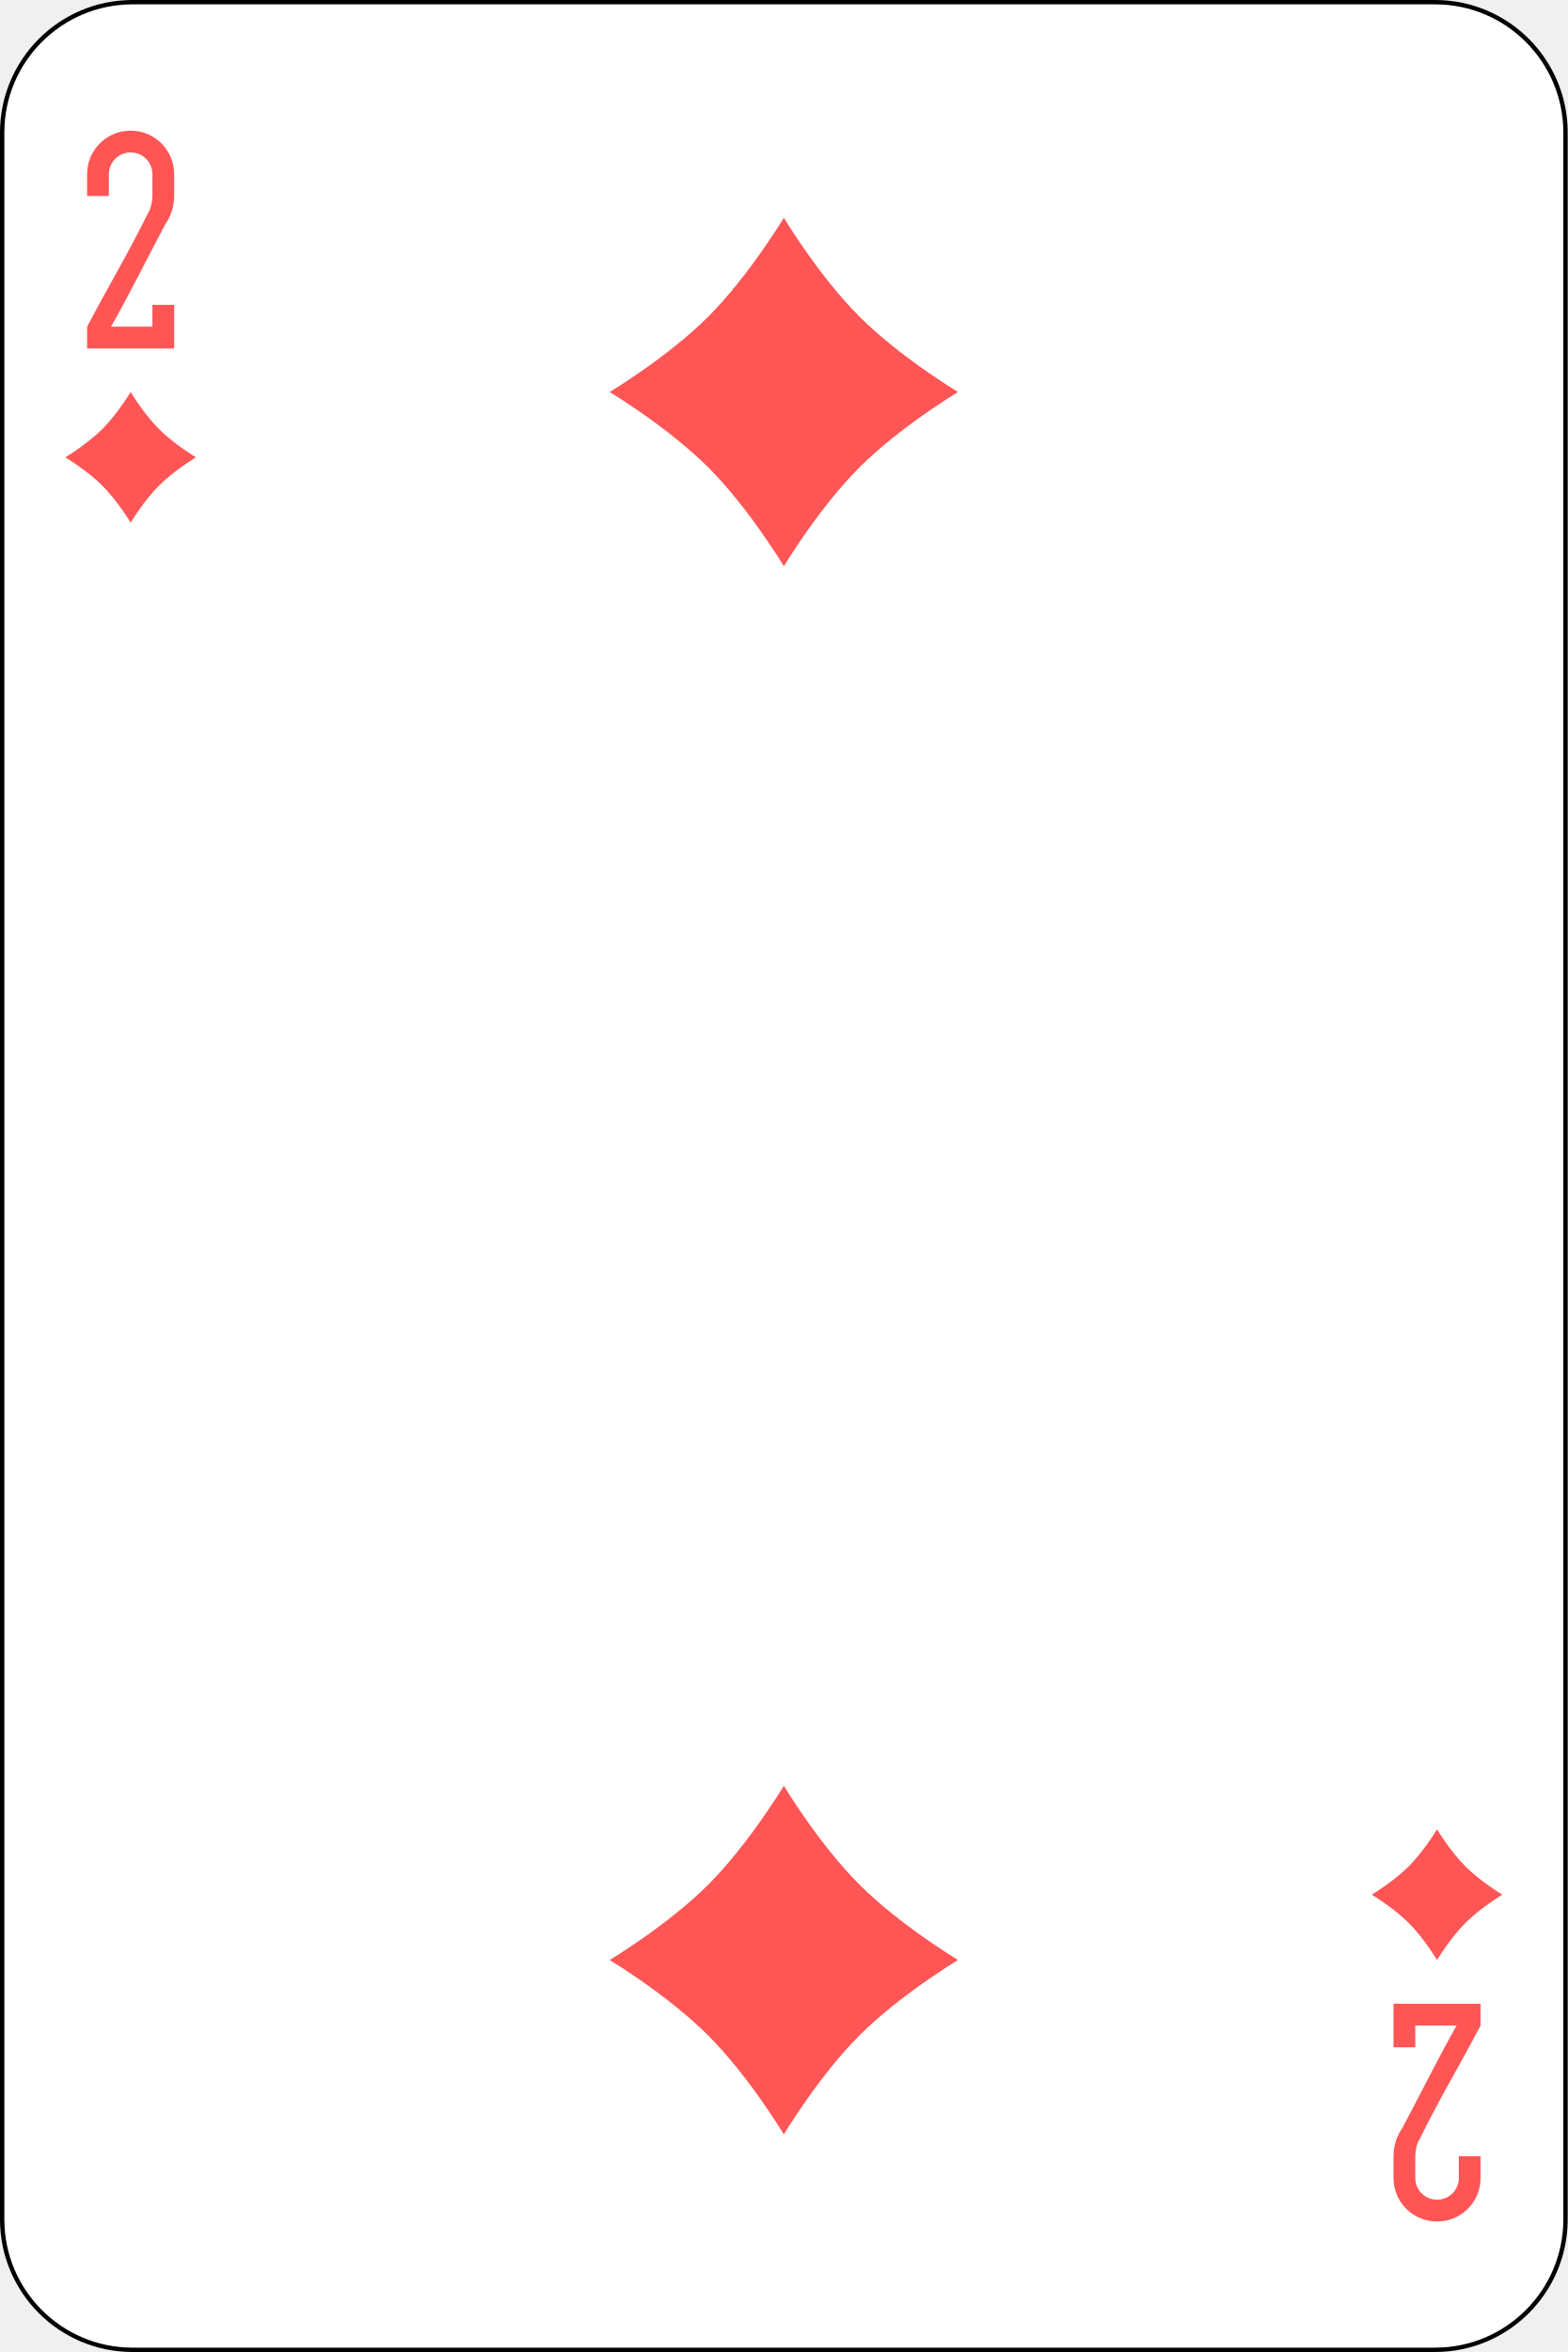
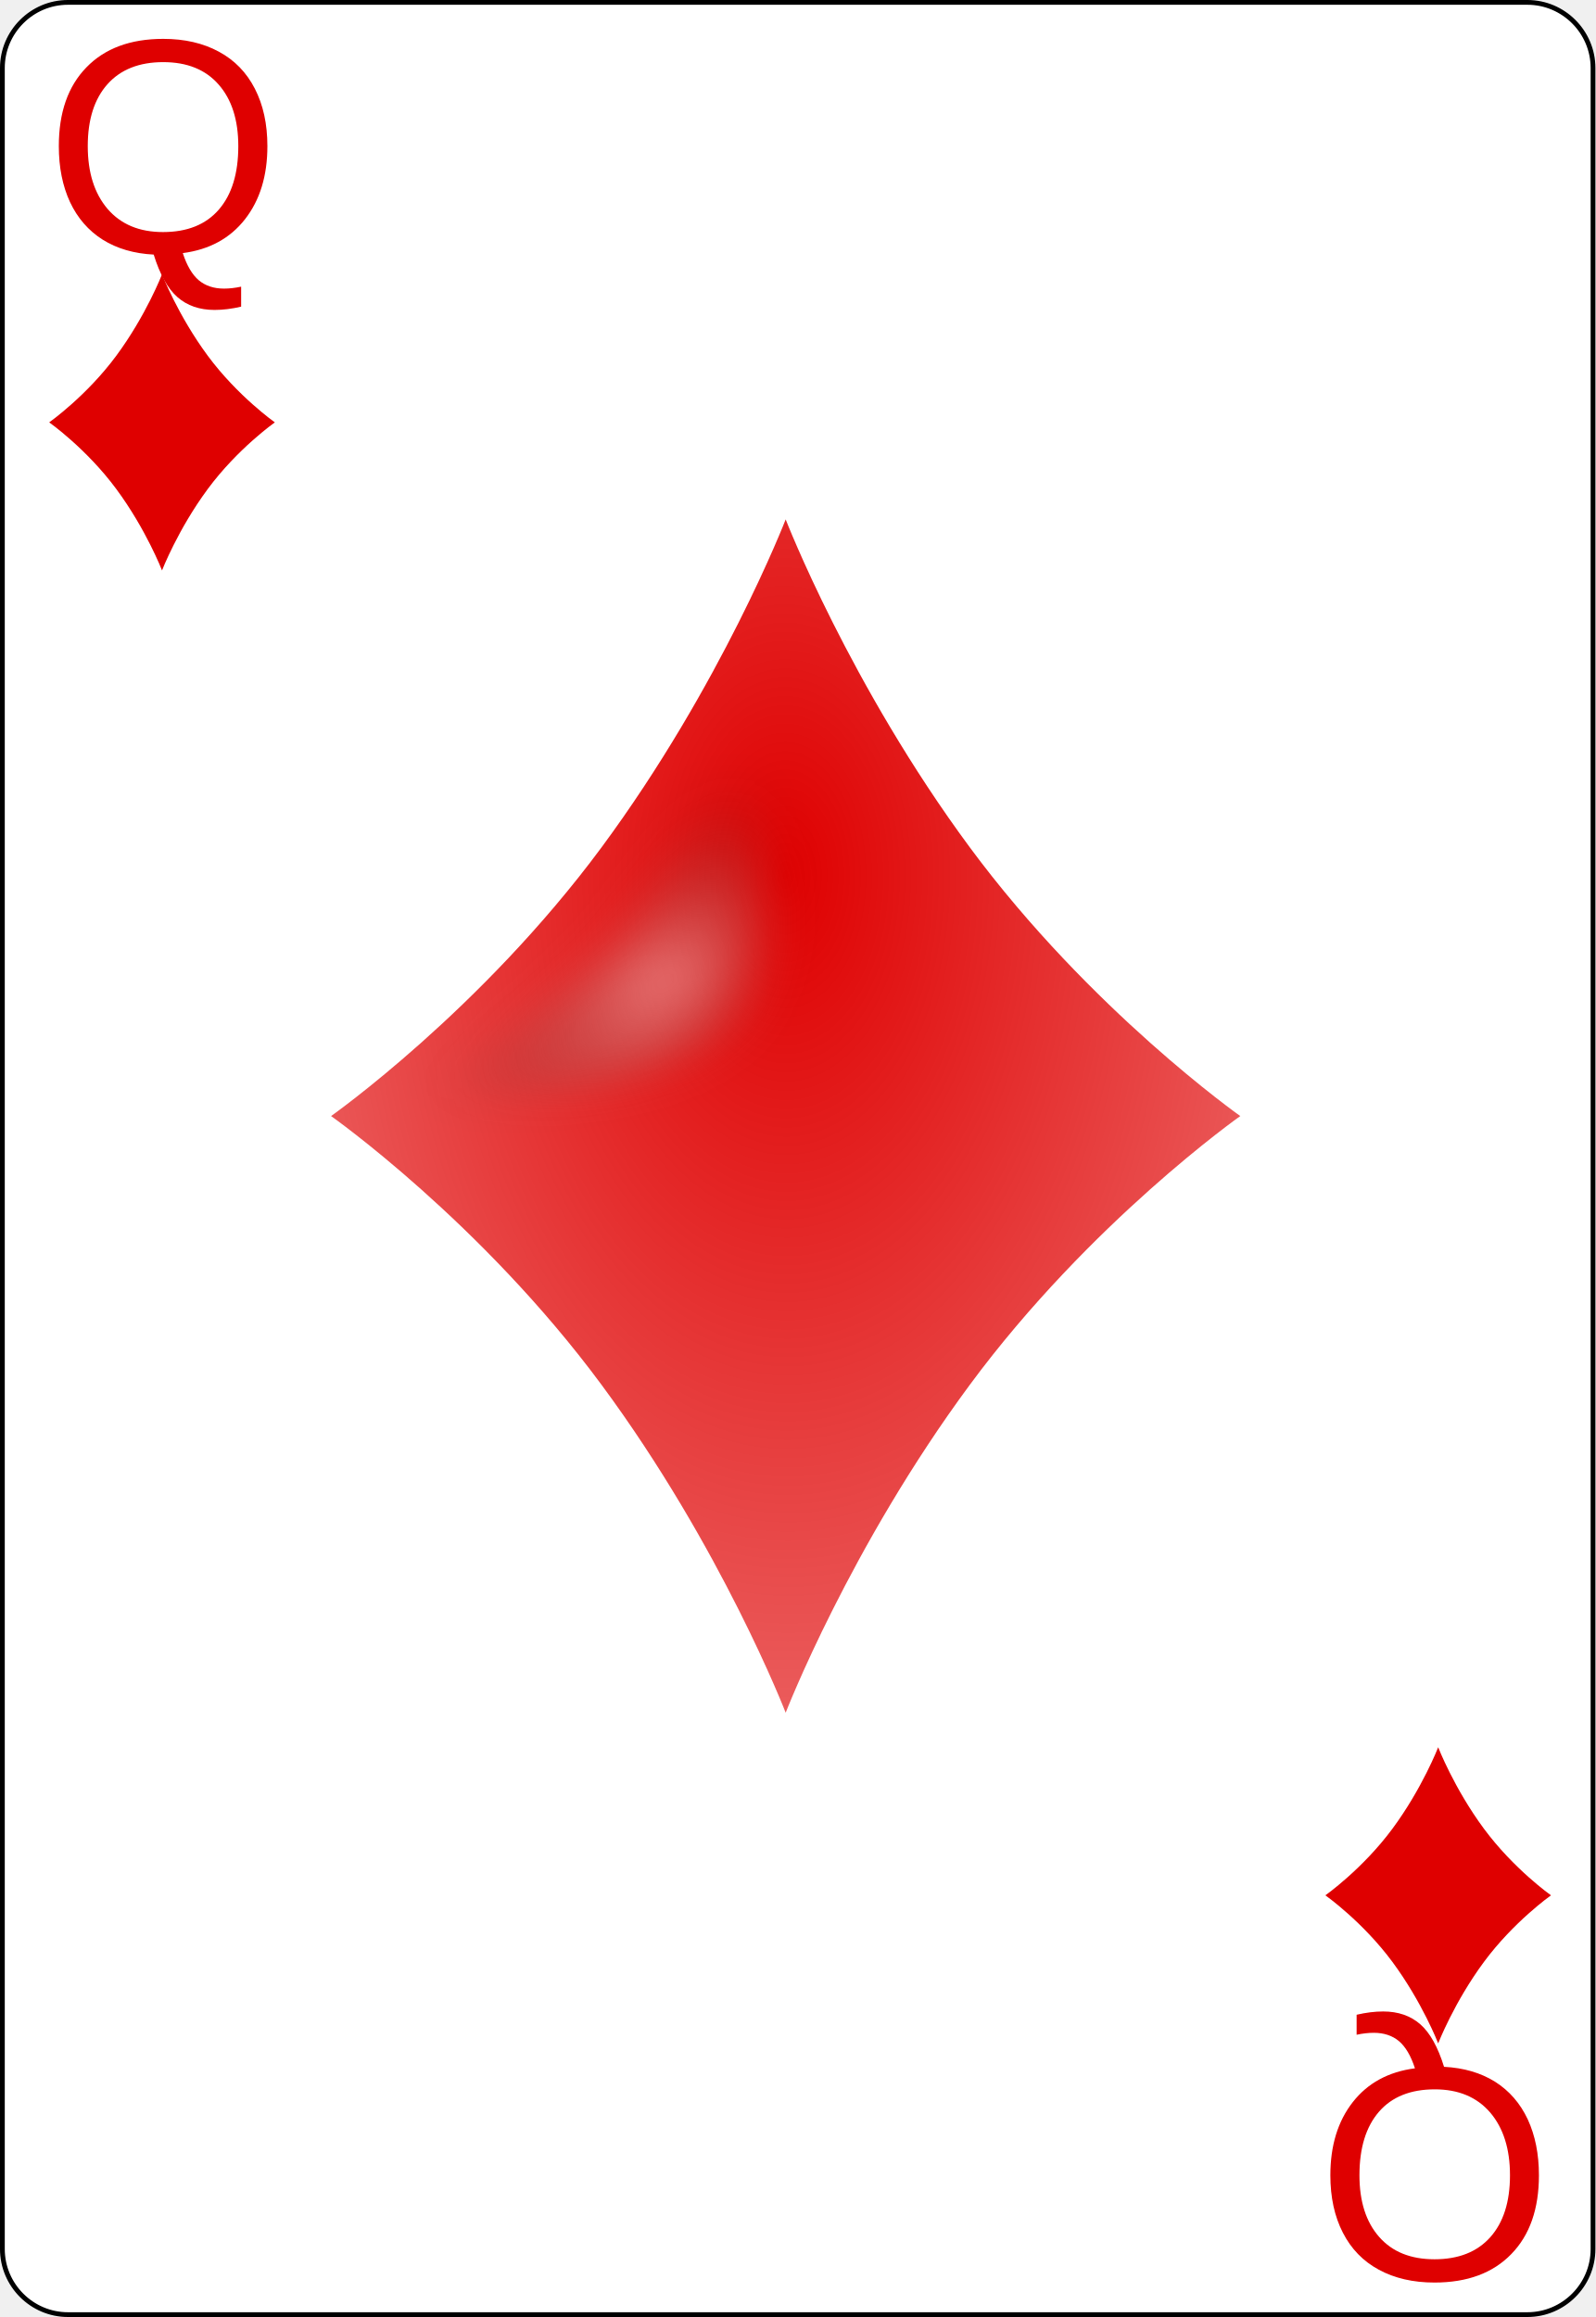
- <svg xmlns="http://www.w3.org/2000/svg" id="svg3748" viewBox="0 0 360 540" version="1.1" height="540" width="360">
-   <defs id="defs3752" />
-   <g transform="translate(0,-512.36)" id="two_of_diamonds">
-     <rect fill="#fff" x="0.5" y="512.86" stroke="#000" width="359" height="539" rx="29.944" id="rect86" />
-     <g fill="#f55" id="g88">
-       <path d="m 180,562.36 c 0,0 8,13.333 17.333,22.667 9.333,9.333 22.667,17.333 22.667,17.333 0,0 -13.333,8 -22.667,17.333 -9.33,9.34 -17.33,22.67 -17.33,22.67 0,0 -8,-13.333 -17.333,-22.667 -9.34,-9.33 -22.67,-17.33 -22.67,-17.33 0,0 13.333,-8 22.667,-17.333 9.33,-9.34 17.33,-22.67 17.33,-22.67" id="path90" />
-       <path d="m 180,922.36 c 0,0 8,13.333 17.333,22.667 9.333,9.333 22.667,17.333 22.667,17.333 0,0 -13.333,8 -22.667,17.333 -9.33,9.34 -17.33,22.71 -17.33,22.71 0,0 -8,-13.333 -17.333,-22.667 -9.34,-9.37 -22.67,-17.37 -22.67,-17.37 0,0 13.333,-8 22.667,-17.333 9.33,-9.34 17.33,-22.67 17.33,-22.67" id="path92" />
-       <path d="m 330,932.36 c 0,0 3,5 6.5,8.5 3.5,3.5 8.5,6.5 8.5,6.5 0,0 -5,3 -8.5,6.5 -3.5,3.5 -6.5,8.5 -6.5,8.5 0,0 -3,-5 -6.5,-8.5 -3.5,-3.5 -8.5,-6.5 -8.5,-6.5 0,0 5,-3 8.5,-6.5 3.5,-3.5 6.5,-8.5 6.5,-8.5" id="path94" />
-       <path d="m 30,602.36 c 0,0 3,5 6.5,8.5 3.5,3.5 8.5,6.5 8.5,6.5 0,0 -5,3 -8.5,6.5 -3.5,3.5 -6.5,8.5 -6.5,8.5 0,0 -3,-5 -6.5,-8.5 -3.5,-3.5 -8.5,-6.5 -8.5,-6.5 0,0 5,-3 8.5,-6.5 3.5,-3.5 6.5,-8.5 6.5,-8.5" id="path96" />
-       <path d="m 30,542.36 c -5.54,0 -10,4.46 -10,10 v 5 h 5 v -5 c 0,-2.77 2.23,-5 5,-5 2.77,0 5,2.23 5,5 v 5 c 0,1.128 -0.375,3.065 -1,3.9 -4.463,9.104 -9.278,17.13 -14,26.1 v 5 h 20 v -10 h -5 v 5 h -9.5 c 4.489,-7.915 8.218,-15.572 12.5,-23.6 1.25,-1.669 2,-4.145 2,-6.4 v -5 c 0,-5.54 -4.46,-10 -10,-10" id="path98" />
-       <path d="m 330,1022.4 c 5.54,0 10,-4.46 10,-10 v -5 h -5 v 5 c 0,2.77 -2.23,5 -5,5 -2.77,0 -5,-2.23 -5,-5 v -5 c 0,-1.128 0.375,-3.065 1,-3.9 4.463,-9.104 9.278,-17.13 14,-26.1 v -5 h -20 v 10 h 5 v -5 h 9.5 c -4.489,7.915 -8.218,15.572 -12.5,23.6 -1.25,1.669 -2,4.145 -2,6.4 v 5 c 0,5.54 4.46,10 10,10" id="path100" />
+ <svg xmlns="http://www.w3.org/2000/svg" xmlns:xlink="http://www.w3.org/1999/xlink" width="167.087pt" height="242.667pt" viewBox="0 0 167.087 242.667" xml:space="preserve" id="svg2" version="1.1">
+   <defs id="defs41">
+     <radialGradient xlink:href="#linearGradient3773" id="radialGradient3781" cx="-0.158" cy="-8.835" fx="-0.158" fy="-8.835" r="8" gradientTransform="matrix(-1.584269,-0.02349808,0.03071979,-2.477574,-0.2485638,-26.71351)" gradientUnits="userSpaceOnUse" />
+     <linearGradient id="linearGradient3773">
+       <stop style="stop-color:#000000;stop-opacity:1;" offset="0" id="stop3775" />
+       <stop style="stop-color:#000000;stop-opacity:0.649;" offset="1" id="stop3777" />
+     </linearGradient>
+     <radialGradient xlink:href="#linearGradient3773" id="radialGradient3957" cx="-0.158" cy="-8.835" fx="-0.158" fy="-8.835" r="8" gradientTransform="matrix(-1.584269,-0.02349808,0.03071979,-2.477574,-0.2485638,-26.71351)" gradientUnits="userSpaceOnUse" />
+     <linearGradient id="linearGradient3959">
+       <stop style="stop-color:#000000;stop-opacity:1;" offset="0" id="stop3961" />
+       <stop style="stop-color:#000000;stop-opacity:0.649;" offset="1" id="stop3963" />
+     </linearGradient>
+     <radialGradient r="81.903" fy="509.476" fx="168.025" cy="509.476" cx="168.025" gradientTransform="matrix(1.25656,-0.7774064,0.3366382,0.5361257,-221.2021,359.2426)" gradientUnits="userSpaceOnUse" id="radialGradient3975" xlink:href="#linearGradient3784-4" />
+     <linearGradient id="linearGradient3784-4">
+       <stop style="stop-color:#ffffff;stop-opacity:0.435;" offset="0" id="stop3786-8" />
+       <stop style="stop-color:#000000;stop-opacity:0;" offset="1" id="stop3788-6" />
+     </linearGradient>
+     <radialGradient xlink:href="#linearGradient3784-4-5" id="radialGradient3929" gradientUnits="userSpaceOnUse" gradientTransform="matrix(1.25656,-0.7774064,0.3366382,0.5361257,-221.2021,359.2426)" cx="168.025" cy="509.476" fx="168.025" fy="509.476" r="81.903" />
+     <linearGradient id="linearGradient3784-4-5">
+       <stop style="stop-color:#ffffff;stop-opacity:0.489;" offset="0" id="stop3786-8-0" />
+       <stop style="stop-color:#000000;stop-opacity:0;" offset="1" id="stop3788-6-3" />
+     </linearGradient>
+     <radialGradient xlink:href="#linearGradient3784-4-1" id="radialGradient3927" gradientUnits="userSpaceOnUse" gradientTransform="matrix(1.25656,-0.7774064,0.3366382,0.5361257,-221.2021,359.2426)" cx="168.025" cy="509.476" fx="168.025" fy="509.476" r="81.903" />
+     <linearGradient id="linearGradient3784-4-1">
+       <stop style="stop-color:#ffffff;stop-opacity:0.237;" offset="0" id="stop3786-8-03" />
+       <stop style="stop-color:#000000;stop-opacity:0;" offset="1" id="stop3788-6-6" />
+     </linearGradient>
+     <linearGradient id="linearGradient3768">
+       <stop style="stop-color:#df0000;stop-opacity:1;" offset="0" id="stop3770" />
+       <stop style="stop-color:#df0000;stop-opacity:0.672;" offset="1" id="stop3772" />
+     </linearGradient>
+     <linearGradient id="linearGradient3784-4-6">
+       <stop style="stop-color:#ffffff;stop-opacity:0.313;" offset="0" id="stop3786-8-8" />
+       <stop style="stop-color:#000000;stop-opacity:0;" offset="1" id="stop3788-6-8" />
+     </linearGradient>
+     <radialGradient r="81.903" fy="492.632" fx="159.354" cy="492.632" cx="159.354" gradientTransform="matrix(1.089478,-0.715138,0.4464527,0.6562658,-244.9333,290.9185)" gradientUnits="userSpaceOnUse" id="radialGradient4013-8" xlink:href="#linearGradient3784-4-2" />
+     <linearGradient id="linearGradient3784-4-2">
+       <stop style="stop-color:#ffffff;stop-opacity:0.29;" offset="0" id="stop3786-8-1" />
+       <stop style="stop-color:#000000;stop-opacity:0;" offset="1" id="stop3788-6-5" />
+     </linearGradient>
+     <linearGradient id="linearGradient2984">
+       <stop style="stop-color:#df0000;stop-opacity:1;" offset="0" id="stop2986" />
+       <stop style="stop-color:#df0000;stop-opacity:0.641;" offset="1" id="stop2988" />
+     </linearGradient>
+     <linearGradient id="linearGradient3784-4-4">
+       <stop style="stop-color:#ffffff;stop-opacity:0.435;" offset="0" id="stop3786-8-8-2" />
+       <stop style="stop-color:#000000;stop-opacity:0;" offset="1" id="stop3788-6-1" />
+     </linearGradient>
+     <filter color-interpolation-filters="sRGB" id="filter3834-6-0" x="-0.139" width="1.279" y="-0.162" height="1.325">
+       <feGaussianBlur stdDeviation="9.511" id="feGaussianBlur3836-6-6" />
+     </filter>
+     <radialGradient r="81.903" fy="511.223" fx="171.487" cy="511.223" cx="171.487" gradientTransform="matrix(1.152989,-0.6739155,0.3948202,0.6754904,-233.6326,270.4008)" gradientUnits="userSpaceOnUse" id="radialGradient3100" xlink:href="#linearGradient3784-4-4" />
+     <radialGradient xlink:href="#linearGradient2984" id="radialGradient3137" gradientUnits="userSpaceOnUse" gradientTransform="matrix(-1.122416,0.00551393,-0.00908973,-1.85031,-0.0293938,-10.2277)" cx="1.6632675e-13" cy="-3.234" fx="1.6632675e-13" fy="-3.234" r="8" />
+   </defs>
+   <g id="Layer_x0020_1" style="fill-rule:nonzero;clip-rule:nonzero;stroke:#000000;stroke-miterlimit:4;">
+     <path style="fill:#FFFFFF;stroke-width:0.5;" d="M166.837,235.548c0,3.777-3.087,6.869-6.871,6.869H7.111c-3.775,0-6.861-3.092-6.861-6.869V7.12C0.25,3.343,3.336,0.25,7.111,0.25h152.855    c3.784,0,6.871,3.093,6.871,6.87v228.428z" id="path5" />
+     <g style="stroke:none;" id="g7">
+       <g id="g9">
+ 				
+ 			</g>
+     </g>
+     <g id="g15">
+ 			
+ 		</g>
+     <g id="g19">
+ 			
+ 		</g>
+     <g style="stroke:none;" id="g23">
+       <g id="g25">
+ 				
+ 			</g>
+     </g>
+     <g style="stroke:none;" id="g31">
+       <g id="g33">
+ 				
+ 			</g>
    </g>
  </g>
+   <text xml:space="preserve" style="font-size:32px;font-style:normal;font-weight:normal;line-height:125%;letter-spacing:0px;word-spacing:0px;fill:#df0000;fill-opacity:1;stroke:none;font-family:Bitstream Vera Sans" x="4.646" y="26.413" id="text3788">
+     <tspan id="tspan3790" x="4.646" y="26.413" style="font-style:normal;font-variant:normal;font-weight:normal;font-stretch:normal;fill:#df0000;fill-opacity:1;font-family:Arial;-inkscape-font-specification:Arial">Q</tspan>
+   </text>
+   <text xml:space="preserve" style="font-size:32px;font-style:normal;font-weight:normal;line-height:125%;letter-spacing:0px;word-spacing:0px;fill:#df0000;fill-opacity:1;stroke:none;font-family:Bitstream Vera Sans" x="-162.688" y="-216.715" id="text3788-4" transform="scale(-1,-1)">
+     <tspan id="tspan3790-3" x="-162.688" y="-216.715" style="font-style:normal;font-variant:normal;font-weight:normal;font-stretch:normal;fill:#df0000;fill-opacity:1;font-family:Arial;-inkscape-font-specification:Arial">Q</tspan>
+   </text>
+   <g transform="matrix(0.1700144,0,0,0.1700144,19.51711,29.79434)" id="g3011">
+     <g id="layer1-2" transform="matrix(35.0051,0,0,35.0051,369.1837,512.2729)">
+       <path d="M 3.243,-4.725 C 1.126,-7.589 0,-10.5 0,-10.5 c 0,0 -1.126,2.911 -3.243,5.775 C -5.361,-1.862 -8,0 -8,0 -8,0 -5.361,1.861 -3.243,4.726 -1.126,7.589 0,10.5 0,10.5 0,10.5 1.126,7.589 3.243,4.726 5.361,1.861 8,0 8,0 8,0 5.361,-1.862 3.243,-4.725 z" id="dl" style="fill:url(#radialGradient3137);fill-opacity:1" />
+     </g>
+     <path transform="matrix(-1.465212,0.2369433,-0.2453813,-1.517391,660.3062,1148.701)" id="path3762-6" d="m 117.301,604.266 c 0,0 -8.068,-94.95 22.857,-122.857 34.761,-31.369 140,-11.429 140,-11.429 0,0 -71.54,24.838 -100,48.571 -27.21,22.692 -62.857,85.714 -62.857,85.714 z" style="fill:url(#radialGradient3100);fill-opacity:1;stroke:none;filter:url(#filter3834-6-0)" />
+   </g>
+   <g transform="matrix(1.476906,0,0,1.476906,16.9681,44.23616)" id="layer1-2-6">
+     <path style="fill:#df0000" id="dl-6" d="M 3.243,-4.725 C 1.126,-7.589 0,-10.5 0,-10.5 c 0,0 -1.126,2.911 -3.243,5.775 C -5.361,-1.862 -8,0 -8,0 -8,0 -5.361,1.861 -3.243,4.726 -1.126,7.589 0,10.5 0,10.5 0,10.5 1.126,7.589 3.243,4.726 5.361,1.861 8,0 8,0 8,0 5.361,-1.862 3.243,-4.725 z" />
+   </g>
+   <g transform="matrix(1.476906,0,0,1.476906,150.6209,198.5035)" id="layer1-2-6-4">
+     <path style="fill:#df0000" id="dl-6-9" d="M 3.243,-4.725 C 1.126,-7.589 0,-10.5 0,-10.5 c 0,0 -1.126,2.911 -3.243,5.775 C -5.361,-1.862 -8,0 -8,0 -8,0 -5.361,1.861 -3.243,4.726 -1.126,7.589 0,10.5 0,10.5 0,10.5 1.126,7.589 3.243,4.726 5.361,1.861 8,0 8,0 8,0 5.361,-1.862 3.243,-4.725 z" />
+   </g>
</svg>
